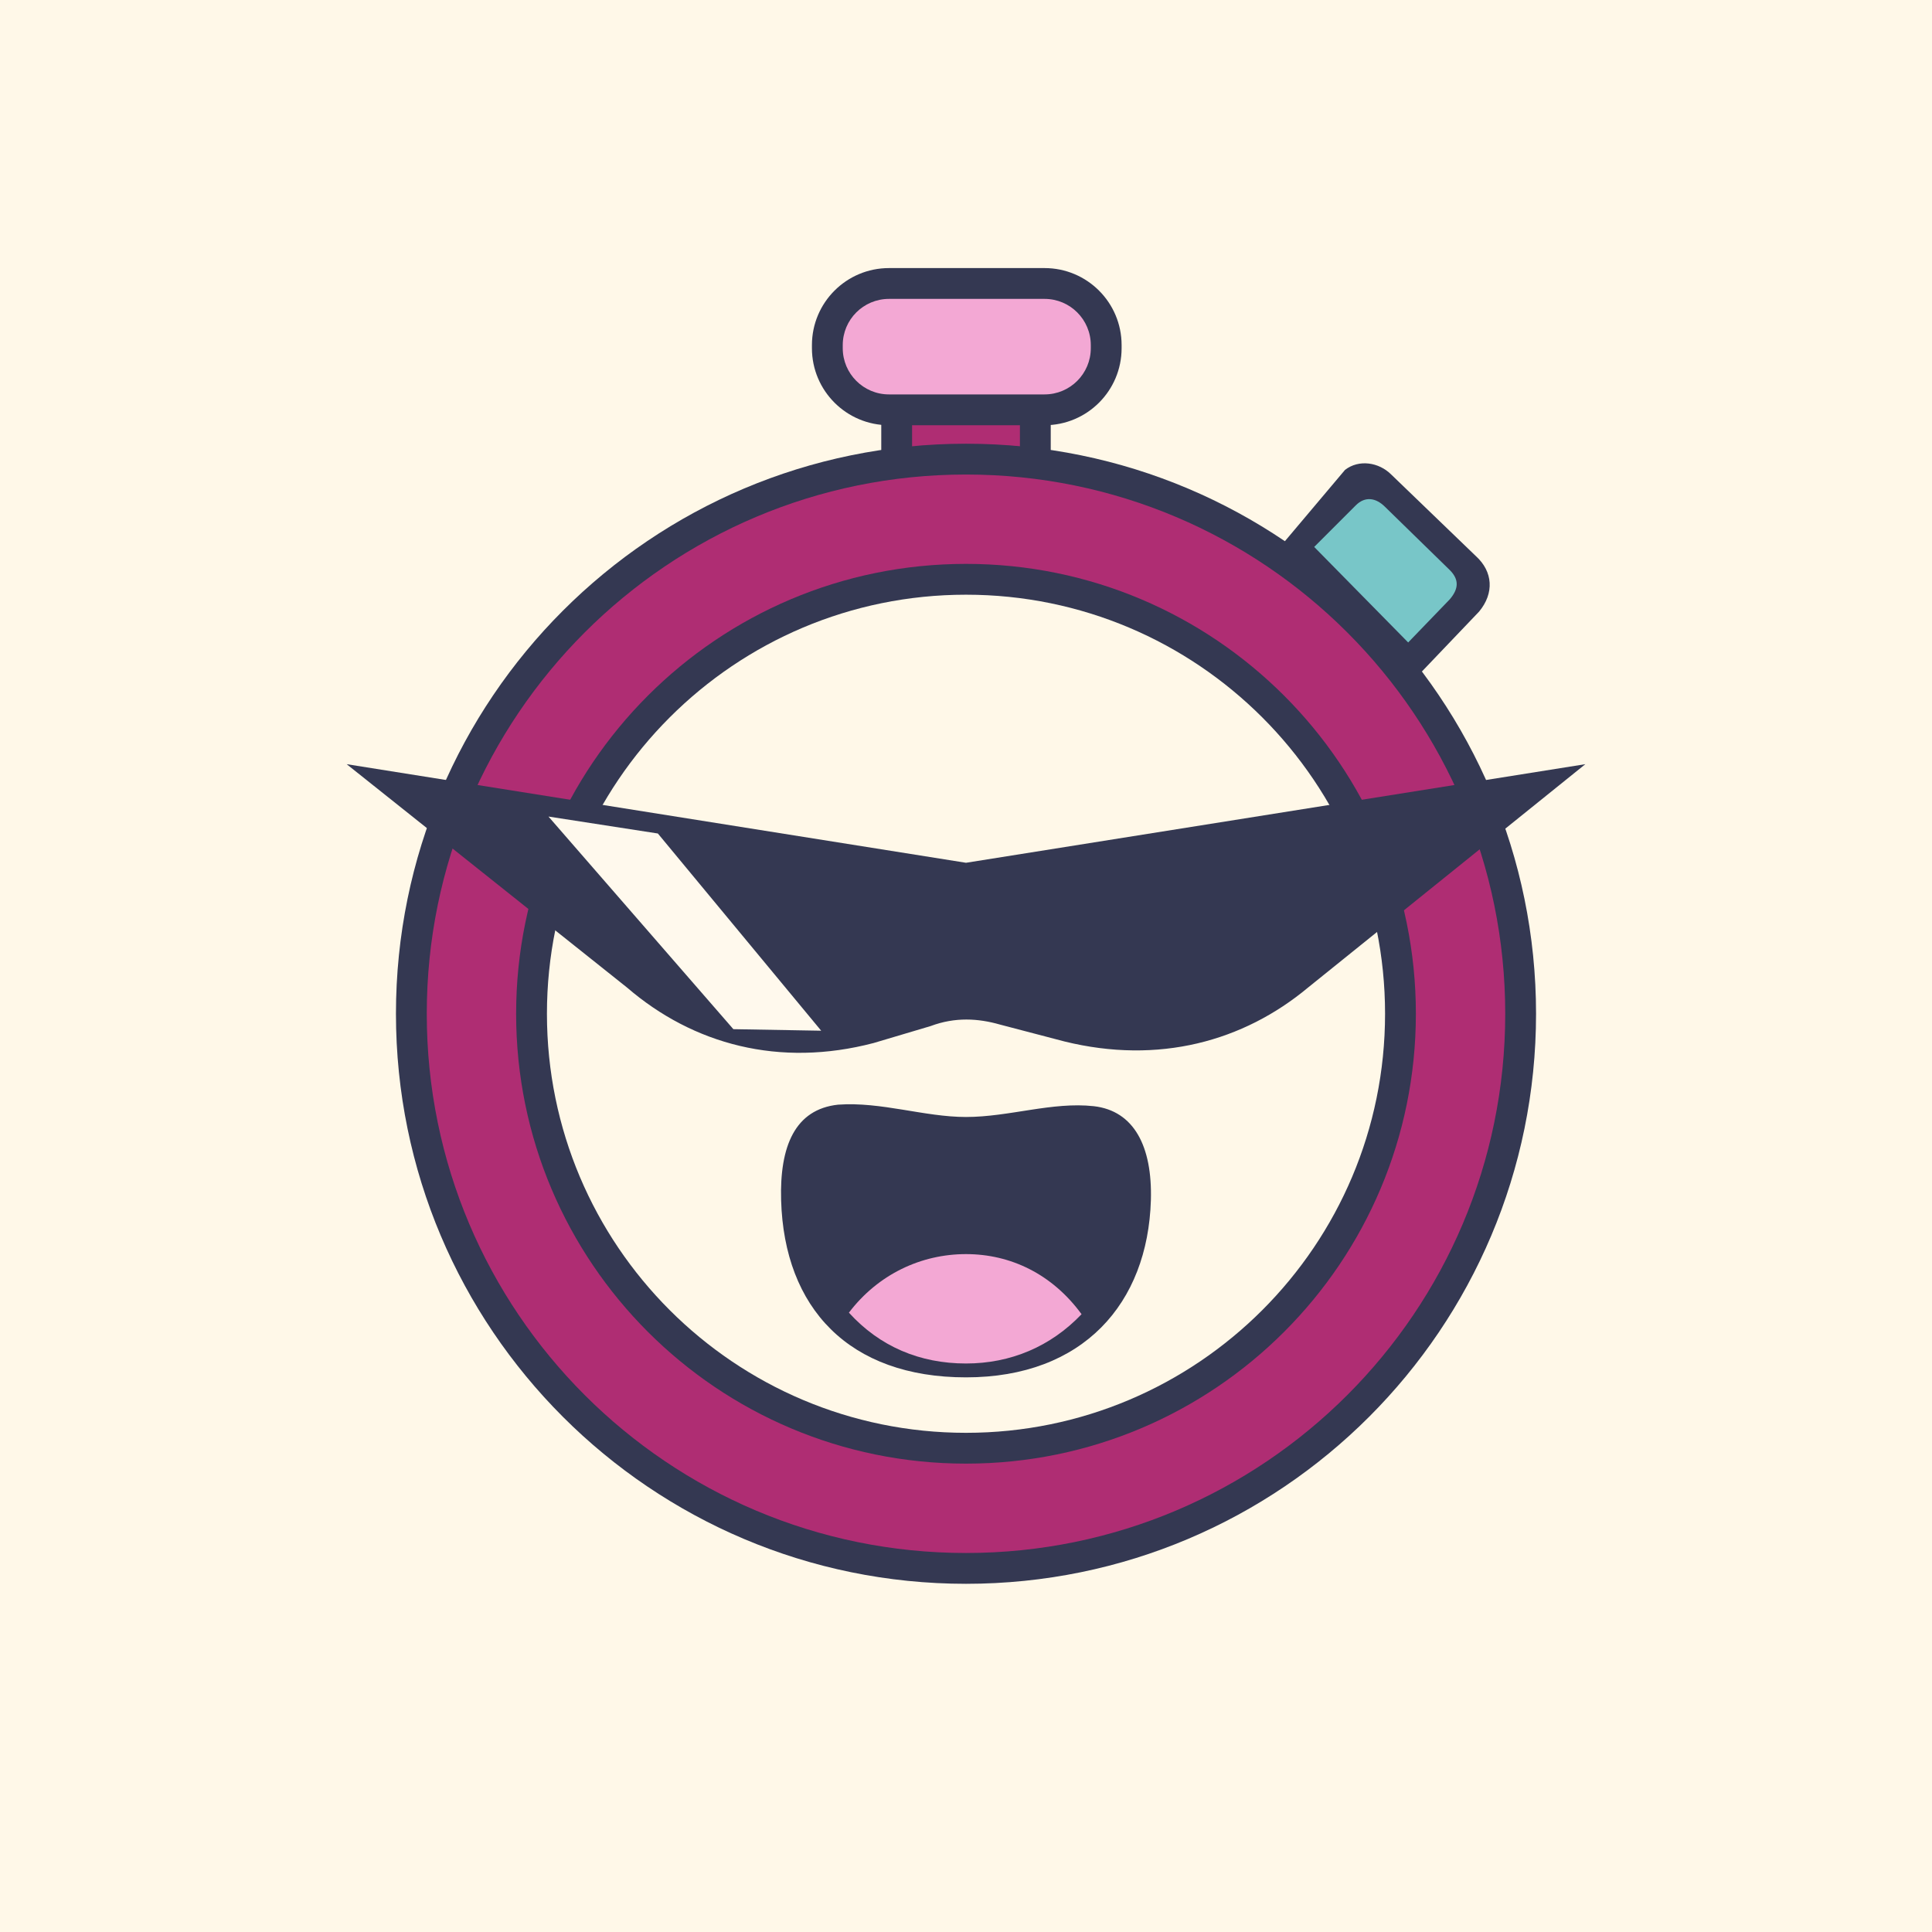
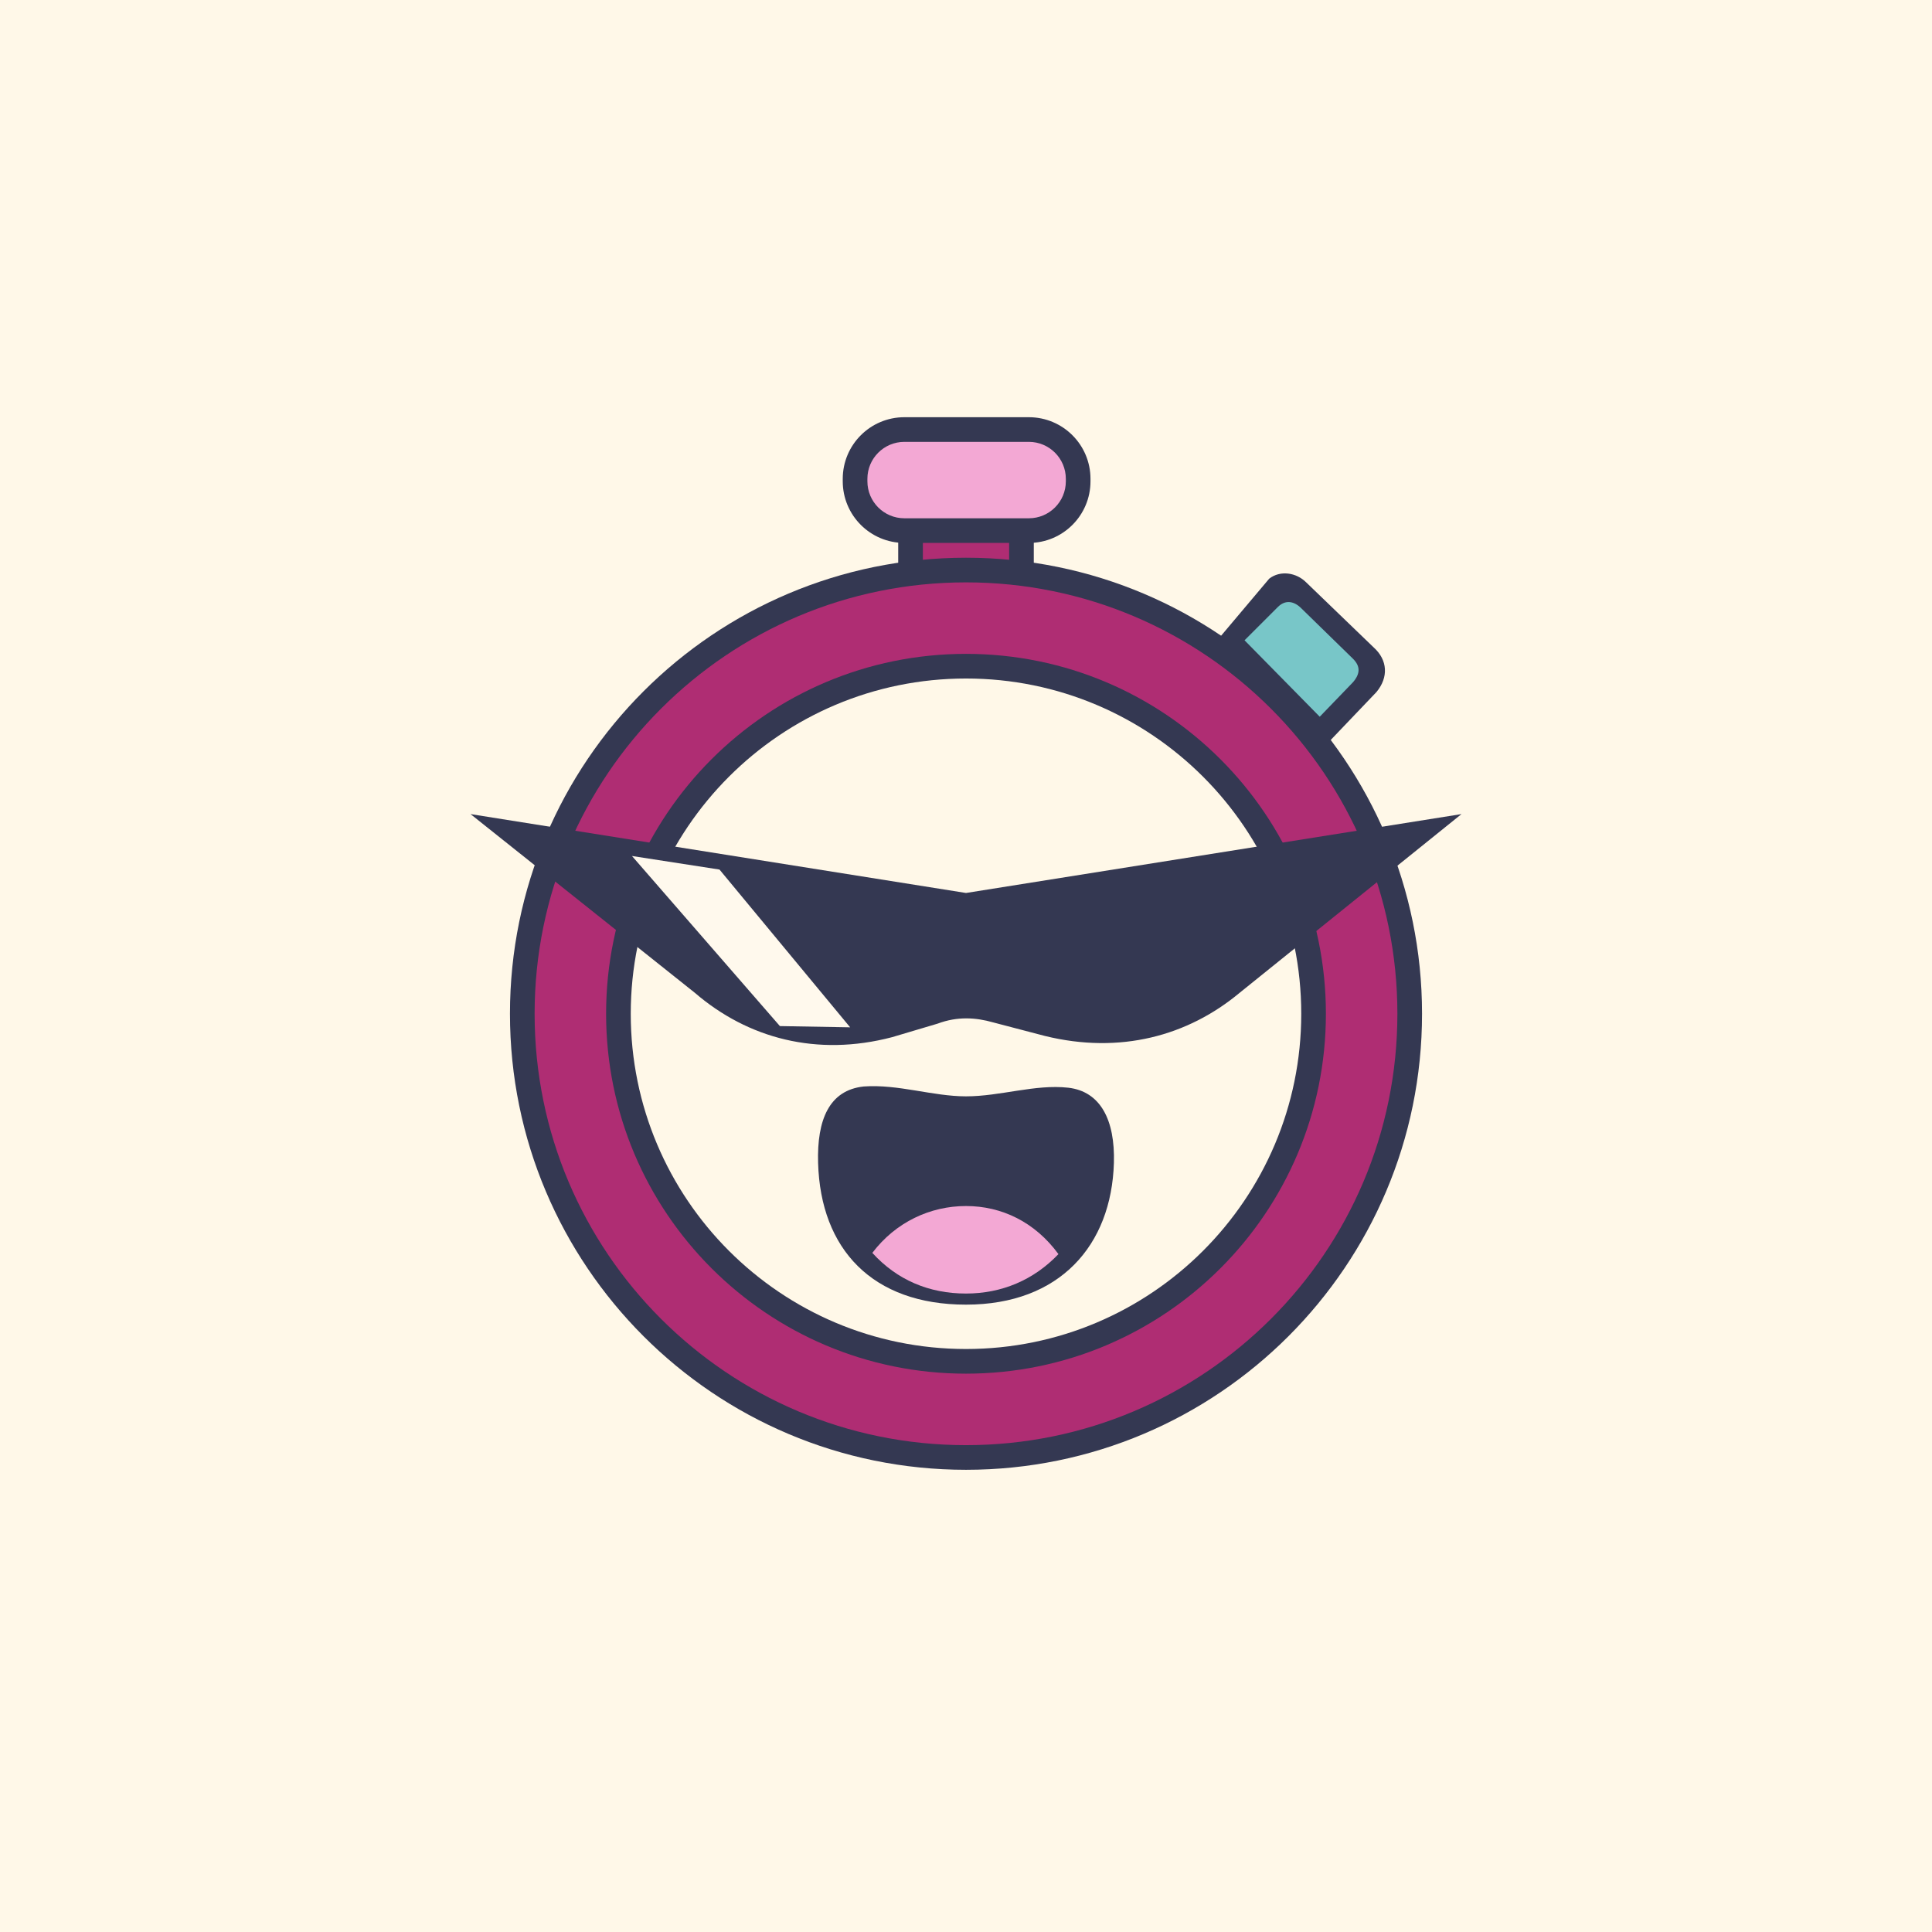
<svg xmlns="http://www.w3.org/2000/svg" viewBox="0 0 1254 1254" role="img" aria-label="MicroTime">
  <rect width="1254" height="1254" fill="#fff8e8" />
  <clipPath id="shine">
    <path d="m225 496 402 64 402-64-180 145c-42 35-97 50-158 35l-42-11c-14-4-29-5-45 1l-37 11c-61 16-117 1-160-36z" />
  </clipPath>
-   <path d="M572 246h110v72H572z" fill="#343852" />
-   <path d="M592 266h70v44h-70z" fill="#af2d73" />
-   <rect x="527" y="174" width="201" height="102" rx="50" fill="#343852" />
-   <rect x="547" y="194" width="161" height="62" rx="30" fill="#f3a8d4" />
-   <path d="M873 305c9-7 22-5 30 3l55 53c11 10 12 24 2 36l-42 44-88-85z" fill="#343852" />
-   <path d="M880 328c6-6 13-5 19 1l42 41c6 6 6 12 0 19l-27 28-61-62z" fill="#78c6c8" />
-   <circle cx="627" cy="658" r="370" fill="#343852" />
-   <circle cx="627" cy="658" r="350" fill="#af2d73" />
-   <circle cx="627" cy="658" r="292" fill="#343852" />
-   <circle cx="627" cy="658" r="272" fill="#fff8e8" />
-   <path d="m225 496 402 64 402-64-180 145c-42 35-97 50-158 35l-42-11c-14-4-29-5-45 1l-37 11c-61 16-117 1-160-36z" fill="#343852" />
-   <path d="m356 530 71 11 106 128-57-1z" clip-path="url(#shine)" fill="#fff9ed" />
-   <path d="M544 717c28-2 56 8 83 8 28 0 56-10 83-7 26 3 38 26 37 61-2 67-44 115-120 115s-118-45-120-115c-1-35 9-59 37-62z" fill="#343852" />
-   <path d="M551 852c19-25 47-38 76-38s56 13 75 39c-20 21-46 32-75 32-30 0-56-11-76-33z" fill="#f3a8d4" />
+   <g transform="translate(627 658) scale(0.8) translate(-627 -658)">
+     <path d="M572 246h110v72H572z" fill="#343852" />
+     <path d="M592 266h70v44h-70z" fill="#af2d73" />
+     <rect x="527" y="174" width="201" height="102" rx="50" fill="#343852" />
+     <rect x="547" y="194" width="161" height="62" rx="30" fill="#f3a8d4" />
+     <path d="M873 305c9-7 22-5 30 3l55 53c11 10 12 24 2 36l-42 44-88-85z" fill="#343852" />
+     <path d="M880 328c6-6 13-5 19 1l42 41c6 6 6 12 0 19l-27 28-61-62z" fill="#78c6c8" />
+     <circle cx="627" cy="658" r="370" fill="#343852" />
+     <circle cx="627" cy="658" r="350" fill="#af2d73" />
+     <circle cx="627" cy="658" r="292" fill="#343852" />
+     <circle cx="627" cy="658" r="272" fill="#fff8e8" />
+     <path d="m225 496 402 64 402-64-180 145c-42 35-97 50-158 35l-42-11c-14-4-29-5-45 1l-37 11c-61 16-117 1-160-36z" fill="#343852" />
+     <path d="m356 530 71 11 106 128-57-1z" clip-path="url(#shine)" fill="#fff9ed" />
+     <path d="M544 717c28-2 56 8 83 8 28 0 56-10 83-7 26 3 38 26 37 61-2 67-44 115-120 115s-118-45-120-115c-1-35 9-59 37-62z" fill="#343852" />
+     <path d="M551 852c19-25 47-38 76-38s56 13 75 39c-20 21-46 32-75 32-30 0-56-11-76-33z" fill="#f3a8d4" />
+   </g>
</svg>
